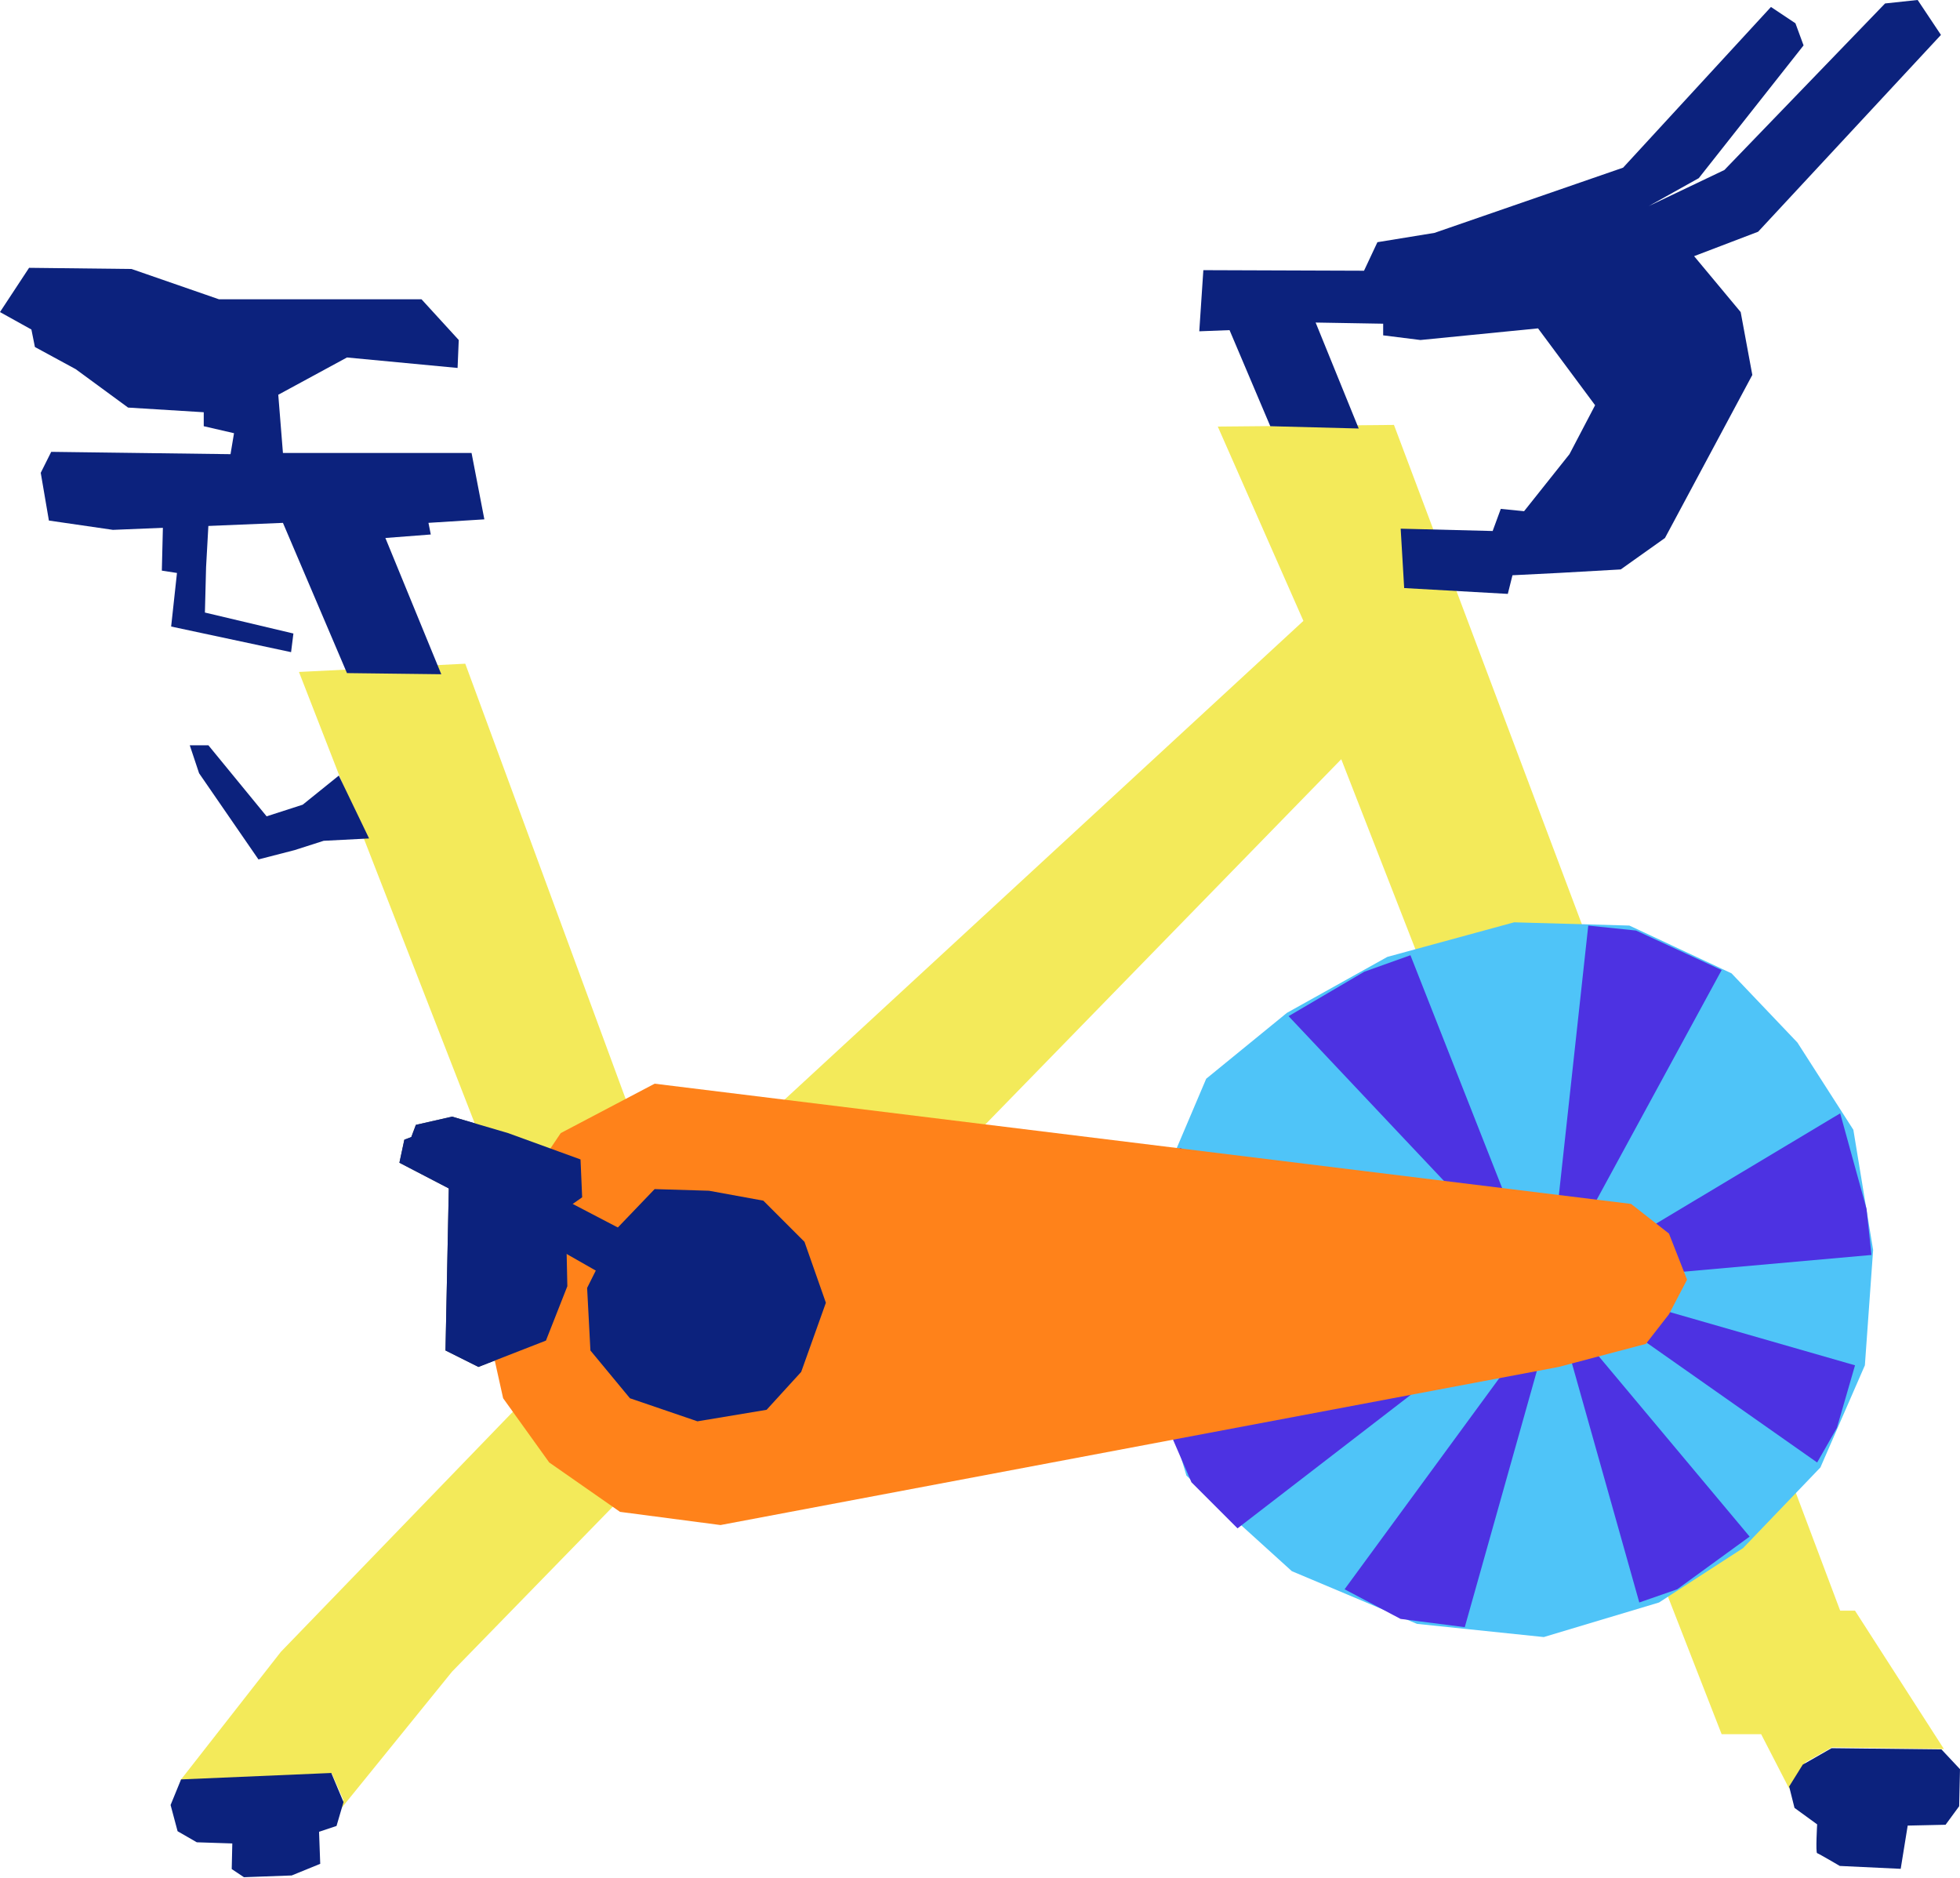
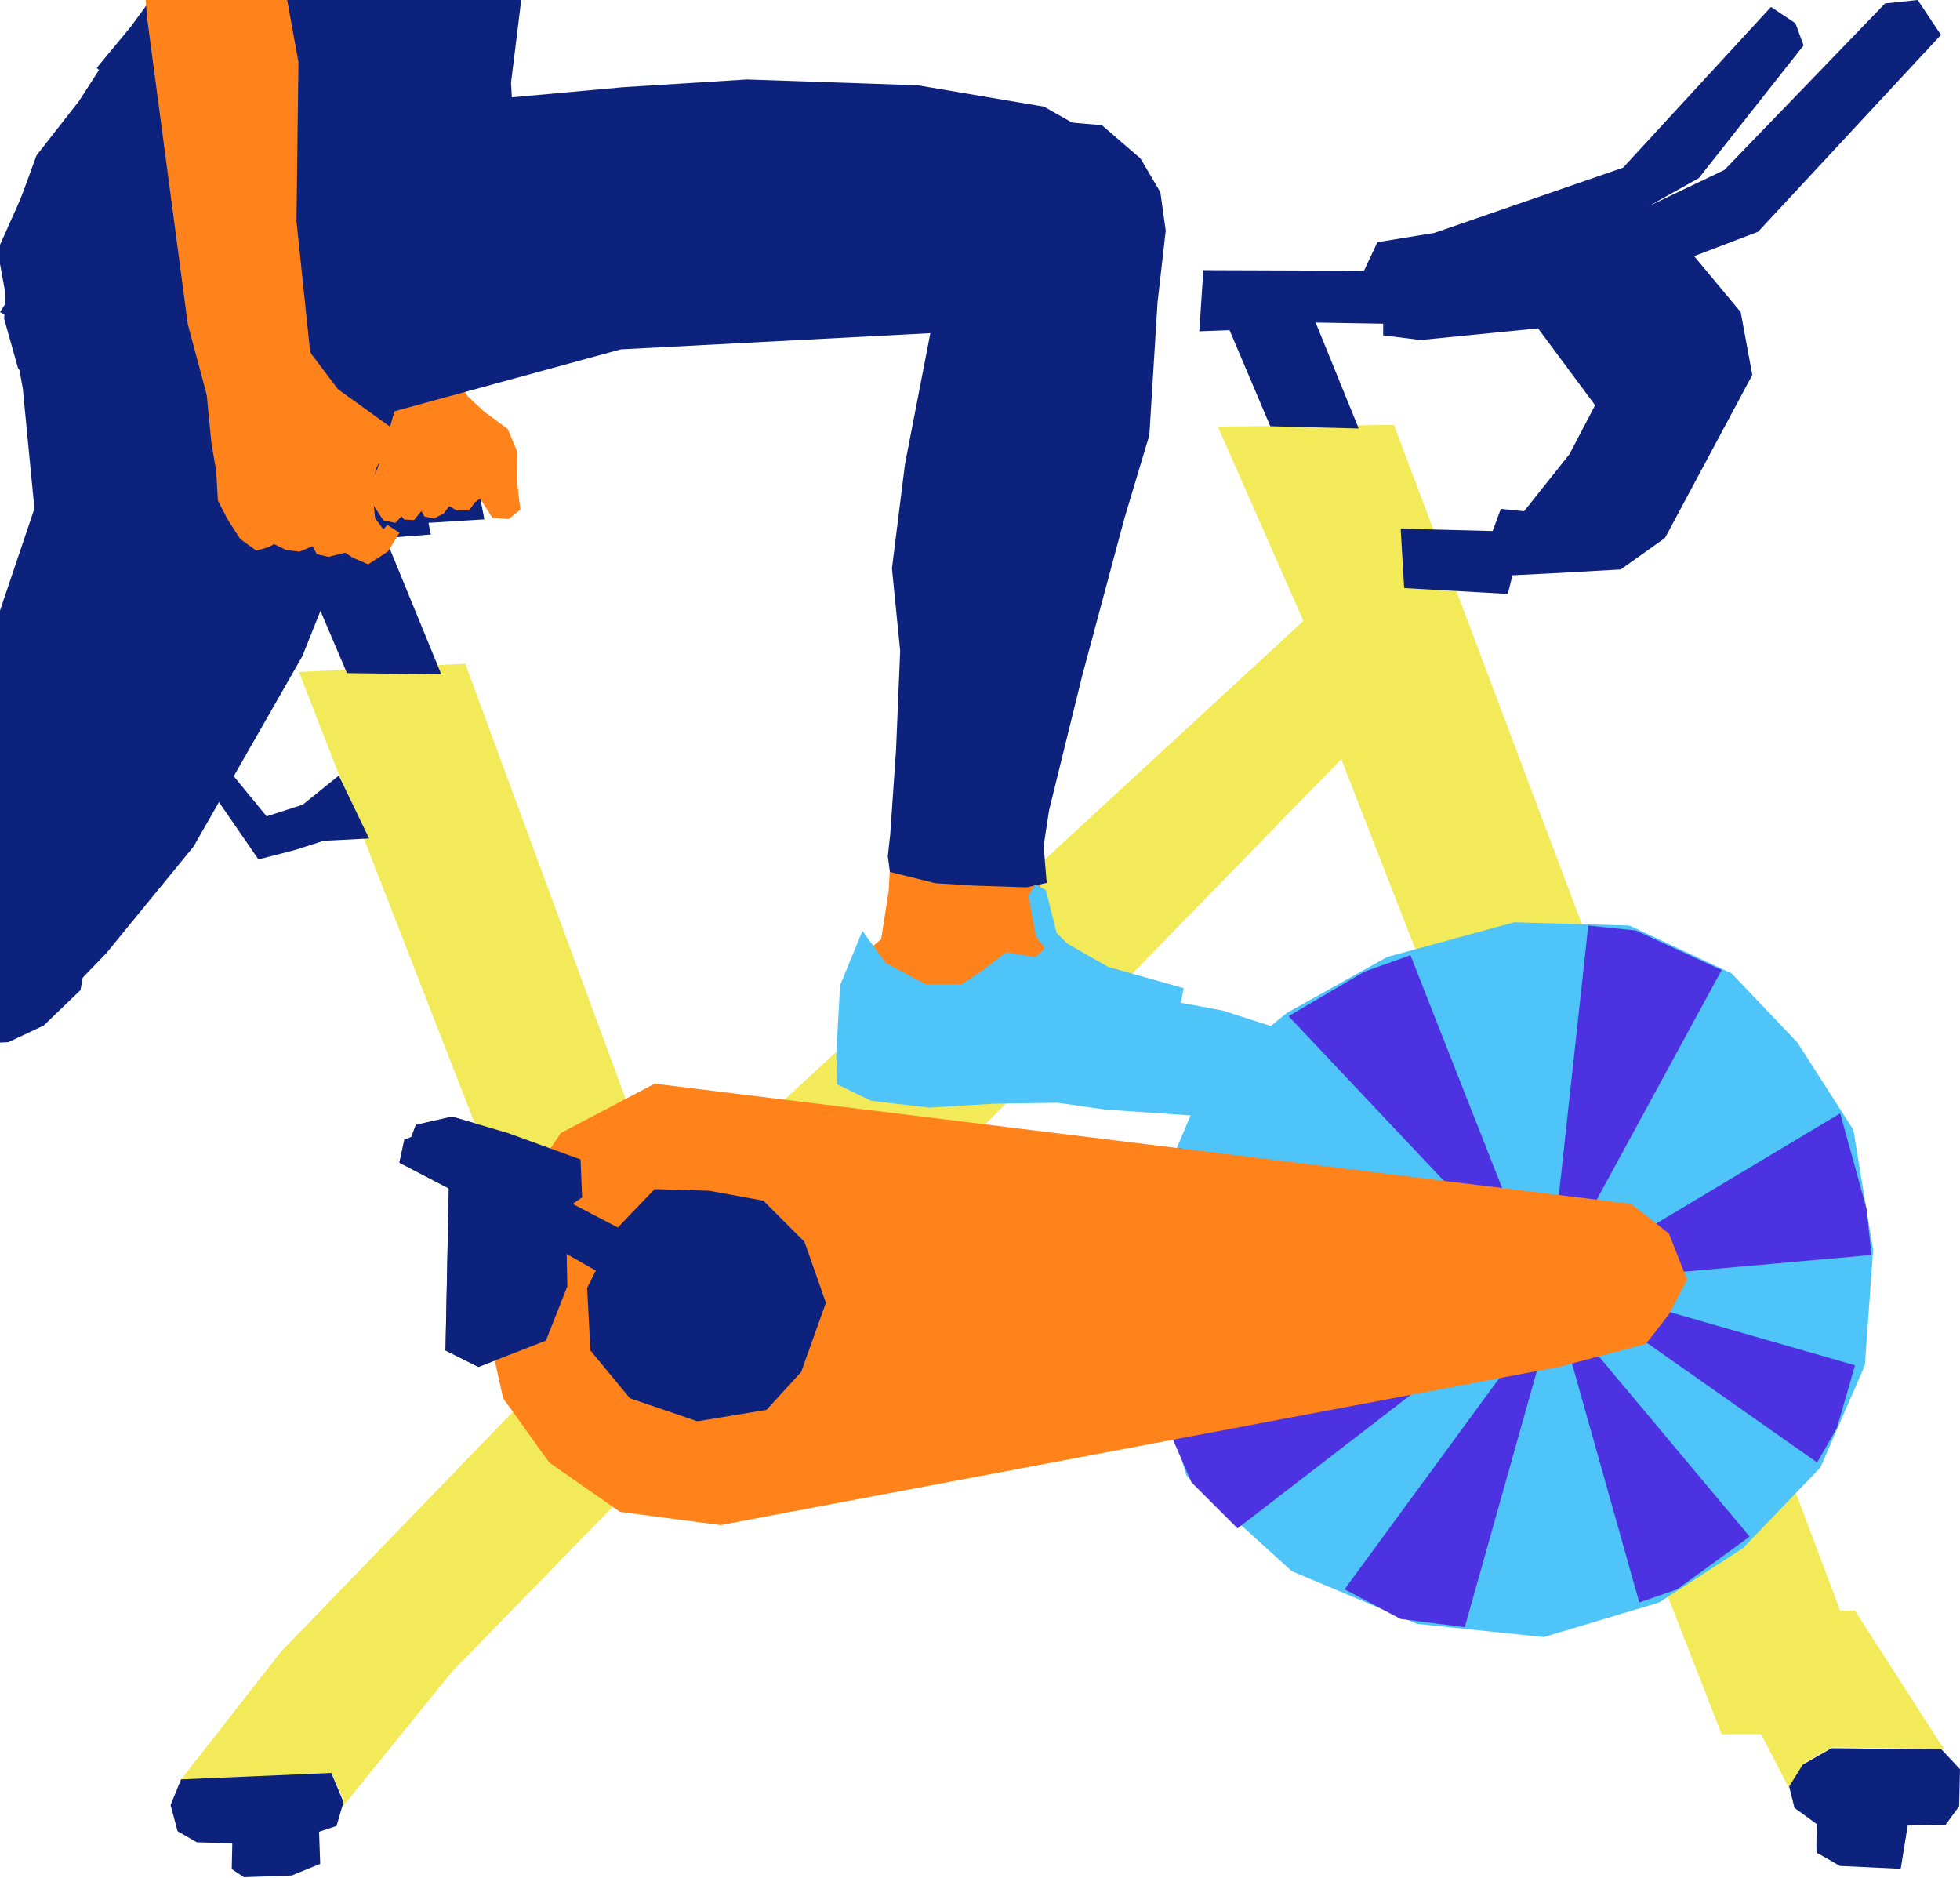
<svg xmlns="http://www.w3.org/2000/svg" width="99.198mm" height="94.993mm" viewBox="0 0 99.198 94.993" version="1.1" id="svg1" xml:space="preserve">
  <defs id="defs1" />
-   <g id="layer1" transform="translate(-74.95714,-92.75358)">
+   <g id="layer1" transform="translate(-74.95714,-92.75358)" style="display:inline">
    <path style="display:inline;fill:#444849;fill-opacity:1;stroke-width:2;stroke-opacity:0.655" d="m 111.922,157.841 -15.167,-7.917 -1.333,0.5 -0.25,1.167 4.167,2.167 9.5,5.417 2.083,1.25 2,-0.167 0.167,-1.417 z" id="path11" />
    <path style="display:inline;fill:#444849;fill-opacity:1;stroke-width:2;stroke-opacity:0.655" d="m 95.505,151.008 0.5,-1.333 1.833,-0.417 2.833,0.833 3.667,1.333 0.083,1.917 -0.833,0.583 0.083,3.917 -1.083,2.75 -3.417,1.333 -1.667,-0.833 0.167,-8.167 -0.167,-1.083 z" id="path12" />
    <path style="display:inline;fill:#f3ea5a;fill-opacity:1;stroke-width:2;stroke-opacity:0.655" d="m 90.088,126.756 13.501,34.668 -14.417,14.917 -5.084,6.5 7.667,-0.333 0.583,1.333 -0.917,1.417 6.417,-7.917 45.002,-46.169 19.251,49.336 h 2 l 1.417,2.75 0.833,-1.333 1.333,-0.75 5.667,0.083 -4.5,-7 h -0.75 l -22.584,-60.003 -8.917,0.083 4.334,9.834 -32.252,29.752 -10.167,-27.585 z" id="path1" />
    <path style="display:inline;fill:#0c227d;fill-opacity:1;stroke-width:2;stroke-opacity:0.655" d="m 84.121,182.796 -0.53,1.296 0.354,1.326 0.972,0.56 1.797,0.059 -0.029,1.296 0.619,0.412 2.416,-0.088 1.444,-0.589 -0.059,-1.621 0.884,-0.295 0.354,-1.208 -0.619,-1.473 z" id="path3" />
    <path style="display:inline;fill:#0c227d;fill-opacity:1;stroke-width:2;stroke-opacity:0.655" d="m 165.508,183.155 0.271,1.083 1.146,0.833 c 0,0 -0.083,1.438 0,1.458 0.083,0.021 1.146,0.646 1.146,0.646 l 3.083,0.146 0.354,-2.188 1.917,-0.042 0.688,-0.938 0.042,-1.875 -0.938,-1 -5.563,-0.062 -1.458,0.833 z" id="path4" />
    <path style="display:inline;fill:#0c227d;fill-opacity:1;stroke-width:2;stroke-opacity:0.655" d="m 139.248,114.321 -2.062,-4.862 -1.532,0.059 0.206,-3.094 8.132,0.029 0.678,-1.444 2.888,-0.471 9.546,-3.3 7.484,-8.132 1.238,0.825 0.412,1.12 -5.304,6.718 -2.534,1.414 3.83,-1.827 8.132,-8.427 1.65,-0.177 1.179,1.768 -9.252,9.959 -3.241,1.237 2.357,2.829 0.589,3.182 -4.42,8.25 -2.239,1.591 -3.123,0.177 -2.357,0.118 -0.236,0.943 -5.245,-0.295 -0.177,-3.005 4.655,0.118 0.412,-1.12 1.179,0.118 2.298,-2.888 1.296,-2.475 -2.888,-3.889 -5.952,0.589 -1.886,-0.236 v -0.589 l -3.418,-0.059 2.18,5.362 z" id="path5" />
    <path style="display:inline;fill:#0c227d;fill-opacity:1;stroke-width:2;stroke-opacity:0.655" d="m 92.518,126.814 -3.241,-7.602 -8.604,0.354 -3.241,-0.471 -0.413,-2.416 0.53,-1.061 9.075,0.118 0.177,-1.061 -1.532,-0.354 v -0.707 l -3.83,-0.236 -2.652,-1.945 -2.063,-1.12 -0.177,-0.884 -1.591,-0.884 1.473,-2.239 5.186,0.059 4.42,1.532 h 10.254 l 1.886,2.062 -0.059,1.414 -5.598,-0.53 -3.477,1.886 0.236,2.946 h 9.546 l 0.648,3.359 -2.829,0.177 0.118,0.589 -2.298,0.177 2.829,6.895 z" id="path6" />
    <path style="display:inline;fill:#0c227d;fill-opacity:1;stroke-width:2;stroke-opacity:0.655" d="m 83.207,119.213 -0.059,2.416 0.766,0.118 -0.295,2.711 6.07,1.296 0.118,-0.943 -4.479,-1.061 0.059,-2.298 0.118,-2.121 z" id="path7" />
    <path style="display:inline;fill:#0c227d;fill-opacity:1;stroke-width:2;stroke-opacity:0.655" d="m 85.505,130.468 h -0.943 l 0.471,1.414 3.005,4.361 1.827,-0.471 L 91.339,135.3 93.637,135.182 92.105,132 l -1.827,1.473 -1.827,0.589 z" id="path8" />
    <g id="g25" style="display:inline">
      <path style="display:inline;fill:#4fc4f8;fill-opacity:1;stroke-width:2;stroke-opacity:0.655" d="m 157.425,139.59 5.167,2.417 3.333,3.5 2.833,4.417 1,6.084 -0.417,5.834 -2.25,5.167 -3.917,4.084 -4.25,2.75 -5.834,1.75 -6.417,-0.667 -6.334,-2.667 -5.334,-4.834 -1.917,-6.417 0.083,-7 2.833,-6.667 4.084,-3.333 5.084,-2.833 6.417,-1.75 z" id="path9" />
      <path style="fill:#4d32e2;fill-opacity:1;stroke-width:2;stroke-opacity:0.655" d="m 153.674,158.758 9.834,11.751 -3.667,2.667 -1.917,0.667 z" id="path18" />
      <path style="fill:#4d32e2;fill-opacity:1;stroke-width:2;stroke-opacity:0.655" d="m 153.758,158.508 -4.667,16.584 -3.25,-0.417 -2.833,-1.5 z" id="path19" />
      <path style="fill:#4d32e2;fill-opacity:1;stroke-width:2;stroke-opacity:0.655" d="m 152.841,158.341 -15.251,11.751 -2.333,-2.333 -1.333,-3.083 z" id="path20" />
      <path style="fill:#4d32e2;fill-opacity:1;stroke-width:2;stroke-opacity:0.655" d="m 152.758,157.925 -19.668,0.583 0.167,-4.667 1.417,-3 z" id="path21" />
      <path style="fill:#4d32e2;fill-opacity:1;stroke-width:2;stroke-opacity:0.655" d="m 152.841,157.591 c -1.75,-1.833 -12.667,-13.417 -12.667,-13.417 l 3.834,-2.25 2.333,-0.833 z" id="path22" />
      <path style="fill:#4d32e2;fill-opacity:1;stroke-width:2;stroke-opacity:0.655" d="m 153.341,157.925 2,-18.334 2.417,0.25 4.334,2 z" id="path23" />
      <path style="fill:#4d32e2;fill-opacity:1;stroke-width:2;stroke-opacity:0.655" d="m 153.758,157.675 14.334,-8.584 1.333,4.834 0.25,2.333 z" id="path24" />
      <path style="fill:#4d32e2;fill-opacity:1;stroke-width:2;stroke-opacity:0.655" d="m 153.758,157.508 15.084,4.334 -0.917,3.167 -1,1.75 z" id="path25" />
    </g>
    <path style="display:inline;fill:#ff821a;fill-opacity:1;stroke-width:2;stroke-opacity:0.655" d="m 108.089,147.591 49.419,6.084 1.917,1.5 0.917,2.333 -0.917,1.75 -1.167,1.5 -4.417,1.167 -42.419,8 -5.084,-0.667 -3.584,-2.5 -2.333,-3.25 -1,-4.5 1.167,-4.834 2.75,-4.084 z" id="path2" />
    <path style="display:inline;fill:#0c227d;fill-opacity:1;stroke-width:2;stroke-opacity:0.655" d="m 110.839,153.008 -2.75,-0.083 -1.917,2 -1.5,3 0.167,3.167 2,2.417 3.417,1.167 3.5,-0.583 1.75,-1.917 1.25,-3.5 -1.083,-3.083 -2.083,-2.083 z" id="path13" />
    <path style="display:inline;fill:#0c227d;fill-opacity:1;stroke-width:2;stroke-opacity:0.655" d="m 111.922,157.841 -15.167,-7.917 -1.333,0.5 -0.25,1.167 4.167,2.167 9.5,5.417 2.083,1.25 2,-0.167 0.167,-1.417 z" id="path14" />
    <path style="display:inline;fill:#0c227d;fill-opacity:1;stroke-width:2;stroke-opacity:0.655" d="m 95.505,151.008 0.5,-1.333 1.833,-0.417 2.833,0.833 3.667,1.333 0.083,1.917 -0.833,0.583 0.083,3.917 -1.083,2.75 -3.417,1.333 -1.667,-0.833 0.167,-8.167 -0.167,-1.083 z" id="path15" />
  </g>
+   <g id="layer2" style="display:inline" transform="matrix(0.5895127,0,0,0.5895127,5.573717,5.004139)">
+     <g id="g50" style="display:inline">
+       <path style="display:inline;fill:#ff821a;fill-opacity:1;stroke-width:2;stroke-opacity:0.655" d="m 9.637,-70.228 -8.12,2.847 -3.69,3.898 2.232,13.995 8.869,32.603 1.706,3.754 2.416,0.234 4.707,-2.051 1.84,-4.744 -0.907,-15.085 -1.516,-13.787 0.626,-8.588 0.826,-4.727 -2.379,-4.647 z" id="path42" />
+       <path style="display:inline;fill:#ff821a;fill-opacity:1;stroke-width:2;stroke-opacity:0.655" d="m 9.115,-16.643 2.006,11.017 6.256,25.819 3.47,9.018 2.951,2.537 5.251,-1.059 1.628,-5.201 -2.611,-4.081 -2.337,-10.982 -1.275,-13.609 -3.673,-12.517 -2.298,-4.282 -5.924,-0.545 -3.418,2.541 z" id="path43" />
+       <path style="display:inline;fill:#ff821a;fill-opacity:1;stroke-width:2;stroke-opacity:0.655" d="m 34.213,36.068 1.005,-0.816 -0.315,-2.649 0.055,-2.31 -0.831,-1.967 -1.995,-1.47 -2.037,-1.885 -1.967,-3.232 -1.91,-1.06 -1.99,0.205 -1.661,0.548 -1.328,0.933 -1.354,1.899 0.296,2.064 1.237,3.475 0.121,1.579 0.576,2.747 1.341,2.04 1.029,0.229 0.529,-0.557 0.237,0.269 0.842,0.039 0.632,-0.777 0.258,0.476 0.813,0.168 0.836,-0.421 0.479,-0.636 0.623,0.355 1.09,0.013 0.475,-0.677 0.468,-0.341 1.05,1.651 z" id="path44" />
+     </g>
+     <g id="g52" style="display:inline">
+       <path style="display:inline;fill:#0c227d;stroke-width:2;stroke-opacity:0.655" d="m -0.333,-2 -4.167,5.5 -2.167,4.5 -2.5,4.334 1,9.167 4.5,6.667 9.167,1.5 17.001,-2.333 21.334,-5.834 28.668,-1.5 10.501,-1.833 5.834,-4.334 L 90.338,10.167 87.838,5 80.171,0.667 69.337,-1.167 54.669,-1.667 44.002,-1 33.002,0 Z" id="path16" />
+       <g id="g47" style="display:inline">
+         <path style="display:inline;fill:#ff821a;fill-opacity:1;stroke-width:2;stroke-opacity:0.655" d="M 79.504,65.337 83.838,47.336 87.338,33.668 88.838,29.001 89.505,20.001 V 12.834 L 90.005,9.834 87.838,5.334 83.838,2.5 h -5 l -5,4.167 -2.167,9.5 -2.5,10.501 -1.5,12.334 0.333,9.834 -0.667,10.167 -0.5,9 -0.833,5.334 0.5,4.834 4.334,1.5 7.334,-1.833 2.5,-5 z" id="path17" />
+         <path style="display:inline;fill:#0c227d;stroke-width:2;stroke-opacity:0.655" d="m 66.943,66.354 3.919,0.972 3.359,0.206 4.449,0.147 1.738,-0.383 L 80.143,64.114 80.614,61.05 83.443,49.559 87.096,35.946 89.218,28.875 89.925,17.443 90.626,11.314 90.165,8.014 88.466,5.123 85.142,2.255 79.442,1.774 73.947,4.602 71.362,11.137 70.479,19.8 l -2.239,11.55 -1.12,8.957 0.707,7.071 -0.354,8.486 -0.501,7.278 -0.206,1.856 z" id="path28" />
+       </g>
+       <g id="g39" style="display:inline">
+         <path style="display:inline;fill:#ff821a;fill-opacity:1;stroke-width:2;stroke-opacity:0.655" d="m 67.503,71.004 -3.5,3 -1.167,9.334 3.834,2.167 h 7 l 5.5,-1 7.334,0.167 7.834,0.5 6.667,0.167 2.833,-1.667 -2.467,-2.867 -7.483,-2.016 -9.051,-3.117 -4.5,-2.167 -1.5,-2.5 -7.167,-1.667 z" id="path26" />
+         <path style="fill:#4fc4f8;fill-opacity:1;stroke-width:2;stroke-opacity:0.655" d="m 64.587,71.42 -1.917,4.667 -0.333,5.917 0.083,2.583 2.917,1.417 5,0.583 5.5,-0.333 5.5,-0.083 4.084,0.583 7.25,0.5 6.334,0.083 4.667,-1.667 0.25,-2.333 -0.917,-2.333 -3.083,-1.333 -4.417,-1.417 -3.584,-0.667 0.25,-1.25 -6.5,-1.833 -3.5,-2 -0.917,-0.917 -0.917,-3.667 -0.917,-0.5 -0.583,1 0.667,3.5 0.75,1 -0.833,0.75 -2.5,-0.417 -2.167,1.667 -1.667,1.083 h -3.083 l -3.417,-1.833 z" id="path27" />
+       </g>
+     </g>
+     <g id="g49" style="display:inline">
+       <path style="display:inline;fill:#ff821a;fill-opacity:1;stroke-width:2;stroke-opacity:0.655" d="m 5.775,-74.839 2.475,-3.064 2.004,-3.889 -0.236,-5.421 -1.886,-6.364 -1.296,-6.718 1.768,-6.482 3.654,-5.186 4.596,-2.239 h 6.836 l 4.125,1.768 3.536,1.65 3.3,5.421 2.004,5.657 0.413,3.359 -0.442,0.913 -0.265,1.679 0.059,1.355 1.002,2.004 1.002,1.945 -0.324,1.061 -1.326,0.943 -1.09,0.354 0.383,1.444 -0.354,0.825 -1.149,0.56 0.619,1.267 -1.915,1.179 0.177,1.355 -1.12,2.092 -4.832,-0.236 -1.65,-0.501 -1.267,0.147 -1.267,1.65 -0.943,2.622 -0.501,2.504 0.059,1.915 0.236,1.208 -2.121,1.238 -7.425,-1.355 -5.952,-4.066 z" id="path30" />
+       <path style="fill:#4d32e2;fill-opacity:1;stroke-width:2;stroke-opacity:0.655" d="m 19.918,-95.936 1.65,1.238 0.53,1.002 1.886,-0.236 0.295,-2.77 0.059,-2.887 0.943,-1.65 h 2.829 l 0.707,-1.532 0.825,-1.65 1.179,-0.707 1.532,0.53 1.12,-1.296 0.943,0.059 -1.002,-2.593 -2.357,-2.888 -2.534,-0.884 -3.948,-1.945 -3.712,-0.354 -3.418,-0.177 -3.3,1.296 -2.004,1.12 -1.355,1.65 -0.766,0.707 -2.121,-0.589 -2.18,-1.945 -1.12,0.589 -2.121,-0.177 -1.945,1.591 -2.063,1.002 -1.238,1.532 -1.002,1.532 -2.475,1.473 -1.296,1.827 -1.591,2.298 -0.589,1.296 1.296,3.123 -0.471,2.004 -1.886,2.004 -1.238,1.473 1.768,2.062 0.471,2.888 0.707,3.536 1.65,2.298 1.12,0.884 -2.063,-3.005 -0.766,-2.004 0.766,-0.884 -0.471,-2.534 0.295,-0.707 1.532,-1.179 2.004,-1.061 -0.943,2.593 -0.059,2.18 -0.295,1.886 -0.295,2.946 0.53,1.709 -0.825,2.121 0.295,2.652 1.12,1.768 v 2.063 l -0.177,2.239 0.648,1.827 1.532,1.886 0.295,0.884 -1.002,0.884 -1.65,1.709 -0.236,1.473 1.179,1.414 1.12,1.179 0.707,-0.471 -0.884,-1.238 -1.061,-1.355 0.943,-1.12 2.004,-1.532 V -64.35 l -0.236,-1.65 -0.943,-1.179 v -2.004 l 1.414,-1.12 2.121,-0.943 1.65,-0.471 0.236,-0.943 0.412,-0.825 1.12,-0.648 -0.059,-1.237 -0.589,-0.53 0.943,-0.884 0.766,-0.707 0.884,-0.236 0.825,-1.414 -1.061,-1.709 -0.354,-0.943 0.884,-1.061 -0.295,-1.296 -0.059,-0.825 1.532,-0.766 v -1.827 l -0.413,-1.768 0.059,-0.707 1.061,-0.236 0.707,0.884 0.471,1.591 -0.236,1.237 0.589,0.53 1.827,0.53 2.77,-0.059 c 0,0 1.296,-0.648 1.296,-0.884 0,-0.236 -0.648,-2.829 -0.648,-2.829 l 0.412,-1.473 -1.296,-1.296 -0.884,-1.061 0.471,-2.121 0.236,-1.296 0.648,-1.296 1.473,-1.296 1.355,-0.118 1.532,0.766 1.002,1.532 z" id="path31" />
+       <path style="fill:#0c227d;stroke-width:2;stroke-opacity:0.655" d="m 34.532,-95.405 -1.296,-0.236 -1.562,0.147 -0.737,0.412 1.267,0.913 1.238,0.295 0.737,-0.648 z" id="path32" />
+       <path style="fill:#0c227d;stroke-width:2;stroke-opacity:0.655" d="m 30.525,-97.438 1.149,-0.707 2.121,0.236 1.031,0.825 0.265,1.031 0.53,0.383 0.589,-0.648 -0.589,-1.326 -1.267,-1.031 -1.414,-0.118 -1.532,0.324 z" id="path33" />
+       <path style="fill:#0c227d;stroke-width:2;stroke-opacity:0.655" d="m 36.035,-84.828 -1.385,0.118 -1.473,-0.147 -1.267,-0.442 -0.471,0.059 1.238,0.737 0.913,0.236 1.061,0.501 0.088,0.295 0.913,-0.177 0.383,-0.648 z" id="path34" />
+       <path style="fill:#0c227d;stroke-width:2;stroke-opacity:0.655" d="m 31.379,-84.15 0.648,0.972 0.766,1.031 1.179,0.589 0.619,0.118 0.589,-0.501 -0.324,-0.589 -0.442,-0.471 -0.766,-0.413 -1.296,-0.471 -0.707,-0.324 z" id="path35" />
+     </g>
+     <g id="g48" style="display:inline">
+       <path style="display:inline;fill:#ff821a;fill-opacity:1;stroke-width:2;stroke-opacity:0.655" d="M 4.007,-73.779 -1.65,-65.529 l -1.886,14.85 2.829,5.893 6.364,10.843 2.829,10.136 -2.829,12.493 -6.836,9.193 -4.95,7.779 -2.593,7.071 1.65,10.136 L -1.65,26.4 12.823,28.027 23.336,25.693 31.586,11.314 33.236,-0.471 36.064,-15.557 37.243,-28.05 l 0.236,-8.25 2.357,-3.064 -0.707,-5.657 -8.486,-13.436 -8.308,-10.713 -7,-4.084 -6.584,-1.75 -2.333,-0.917 z" id="path29" />
+       <path style="display:inline;fill:#0c227d;stroke-width:2;stroke-opacity:0.655" d="m -1.15,-2.663 0.193,0.189 -1.706,2.647 -3.659,4.682 -2.388,6.535 -0.384,7.503 1.189,4.228 2.689,2.894 4.379,2.122 8.795,0.955 9.629,-1.129 6.917,-2.098 3.538,-6.054 2.702,-6.143 1.326,-3.011 0.271,-1.774 0.66,-0.174 0.333,-3.042 1.25,-4.042 -0.167,-3 1,-8.125 1.167,-6.584 0.75,-7 0.667,-7.834 0.25,-5.5 0.958,-1.75 0.75,-1.292 -0.625,-5.667 -1.833,-2.542 -2.917,-4.667 -1.583,-2.417 -0.833,-1.667 0.75,-1.25 -4.917,-4.084 -5.25,-5.417 -6.5,-4.5 -5.75,-3.25 -4.417,-0.667 -1,0.917 -1.417,1.75 -2.5,1.917 -2.667,4.834 -0.583,2.333 2.333,-4.417 2.333,-2.5 2.917,-1.667 4.084,0.833 4.75,3 4.667,4.917 2.5,4.584 0.667,4.917 -2.25,3.584 -3.5,2.5 -4.667,2.5 -6.834,1.417 -3.917,-1 -1.833,-1.917 -2.167,-3.334 v -5.084 l -0.583,1.75 0.167,3.667 1.667,4.084 2.25,4.167 4.334,7.75 2.25,6.417 0.25,5.25 -1.083,7.5 -2.417,5.917 -2.083,2.833 z" id="path45" />
+     </g>
+     <g id="g51" style="display:inline">
+       <path style="display:inline;fill:#0c227d;stroke-width:2;stroke-opacity:0.655" d="m 0.5,-1.167 -6.667,6.334 -3.5,7.834 2.167,11.834 1,10.334 -8.667,25.668 -1.167,3.167 0.333,7.167 2.667,6.334 3.5,1.5 4.834,-0.833 4.667,-4.834 L 7.167,64.17 16.501,47.836 23.168,31.168 24.835,25.335 30.668,11.501 31.002,8.667 -1,-1.667 Z" id="path10" />
+       <g id="g46" style="display:inline">
+         <path style="display:inline;fill:#ff821a;fill-opacity:1;stroke-width:2;stroke-opacity:0.655" d="m -64.732,65.238 17.558,5.876 13.313,4.671 4.519,1.899 8.909,1.444 7.14,0.621 2.946,0.758 4.671,-1.769 3.169,-3.74 0.433,-4.981 -3.718,-5.342 -9.277,-2.981 -10.245,-3.4 -12.158,-2.563 -9.826,-0.52 -10.071,-1.545 -8.923,-1.278 -5.241,-1.292 -4.859,0.08 -1.87,4.187 1.191,7.465 5.06,1.686 z" id="path39" />
+         <path style="display:inline;fill:#0c227d;stroke-width:2;stroke-opacity:0.655" d="m -64.694,52.472 -1.329,3.813 -0.515,3.326 -0.557,4.417 0.221,1.766 3.193,0.029 3.008,0.752 11.182,3.875 13.218,4.892 6.846,2.764 11.318,1.757 6.038,1.263 3.328,-0.155 3.036,-1.425 3.161,-3.046 1.005,-5.631 -2.31,-5.732 -6.269,-3.176 -10.342,-2.592 -9.497,-2.38 -8.816,-1.94 -7.107,0.053 -8.417,-1.134 -7.201,-1.169 -1.829,-0.376 z" id="path46" />
+       </g>
+       <g id="g41" transform="rotate(92.93595,4.579518,-5.331704)" style="display:inline">
+         <path style="display:inline;fill:#ff821a;fill-opacity:1;stroke-width:2;stroke-opacity:0.655" d="m 67.503,71.004 -3.5,3 -1.167,9.334 3.834,2.167 h 7 l 5.5,-1 7.334,0.167 7.834,0.5 6.667,0.167 2.833,-1.667 -3.503,-3.123 -8.617,-2.494 -6.881,-2.383 -4.5,-2.167 -1.5,-2.5 -7.167,-1.667 z" id="path40" />
+         <path style="fill:#4fc4f8;fill-opacity:1;stroke-width:2;stroke-opacity:0.655" d="m 64.587,71.42 -1.917,4.667 -0.333,5.917 0.083,2.583 2.917,1.417 5,0.583 5.5,-0.333 5.5,-0.083 4.084,0.583 7.25,0.5 6.334,0.083 4.667,-1.667 0.25,-2.333 -0.917,-2.333 -3.083,-1.333 -4.417,-1.417 -3.584,-0.667 0.25,-1.25 -6.5,-1.833 -3.5,-2 -0.917,-0.917 -0.917,-3.667 -0.917,-0.5 -0.583,1 0.667,3.5 0.75,1 -0.833,0.75 -2.5,-0.417 -2.167,1.667 -1.667,1.083 h -3.083 l -3.417,-1.833 z" id="path41" />
+       </g>
+     </g>
+     <g id="g53" style="display:inline">
+       <path style="display:inline;fill:#ff821a;fill-opacity:1;stroke-width:2;stroke-opacity:0.655" d="m 12.334,-70.337 -8.5,1.333 -4.334,3.167 -0.333,14.167 2.833,33.668 1,4 2.333,0.667 5,-1.167 2.667,-4.334 1.833,-15.001 1,-13.834 2.167,-8.334 1.667,-4.5 -1.5,-5 z" id="path36" />
+       <path style="display:inline;fill:#ff821a;fill-opacity:1;stroke-width:2;stroke-opacity:0.655" d="m 2.333,-18.168 0.833,11.167 3.5,26.335 2.5,9.334 2.667,2.833 5.334,-0.5 2.167,-5 -2.167,-4.334 -1.167,-11.167 0.167,-13.667 -2.333,-12.834 -1.833,-4.5 -5.834,-1.167 -3.667,2.167 z" id="path37" />
+       <path style="display:inline;fill:#ff821a;fill-opacity:1;stroke-width:2;stroke-opacity:0.655" d="m 17.384,22.039 2.18,2.888 5.333,3.83 0.707,1.886 -0.412,0.884 -0.796,0.265 -1.326,-0.501 -0.265,0.471 -0.265,2.269 0.206,1.945 0.707,0.972 0.354,-0.383 1.031,0.678 -0.972,1.591 -1.709,1.12 -1.355,-0.589 -0.619,-0.412 -1.444,0.354 -1.002,-0.236 -0.354,-0.678 -1.12,0.471 -1.179,-0.147 -1.002,-0.501 -0.501,0.265 -1.031,0.295 -1.385,-1.002 -1.061,-1.65 L 9.252,34.473 9.104,31.939 8.692,29.523 8.368,26.194 8.191,24.161 9.399,22.187 12.787,20.802 l 2.534,0.059 z" id="path38" />
+     </g>
+   </g>
</svg>
